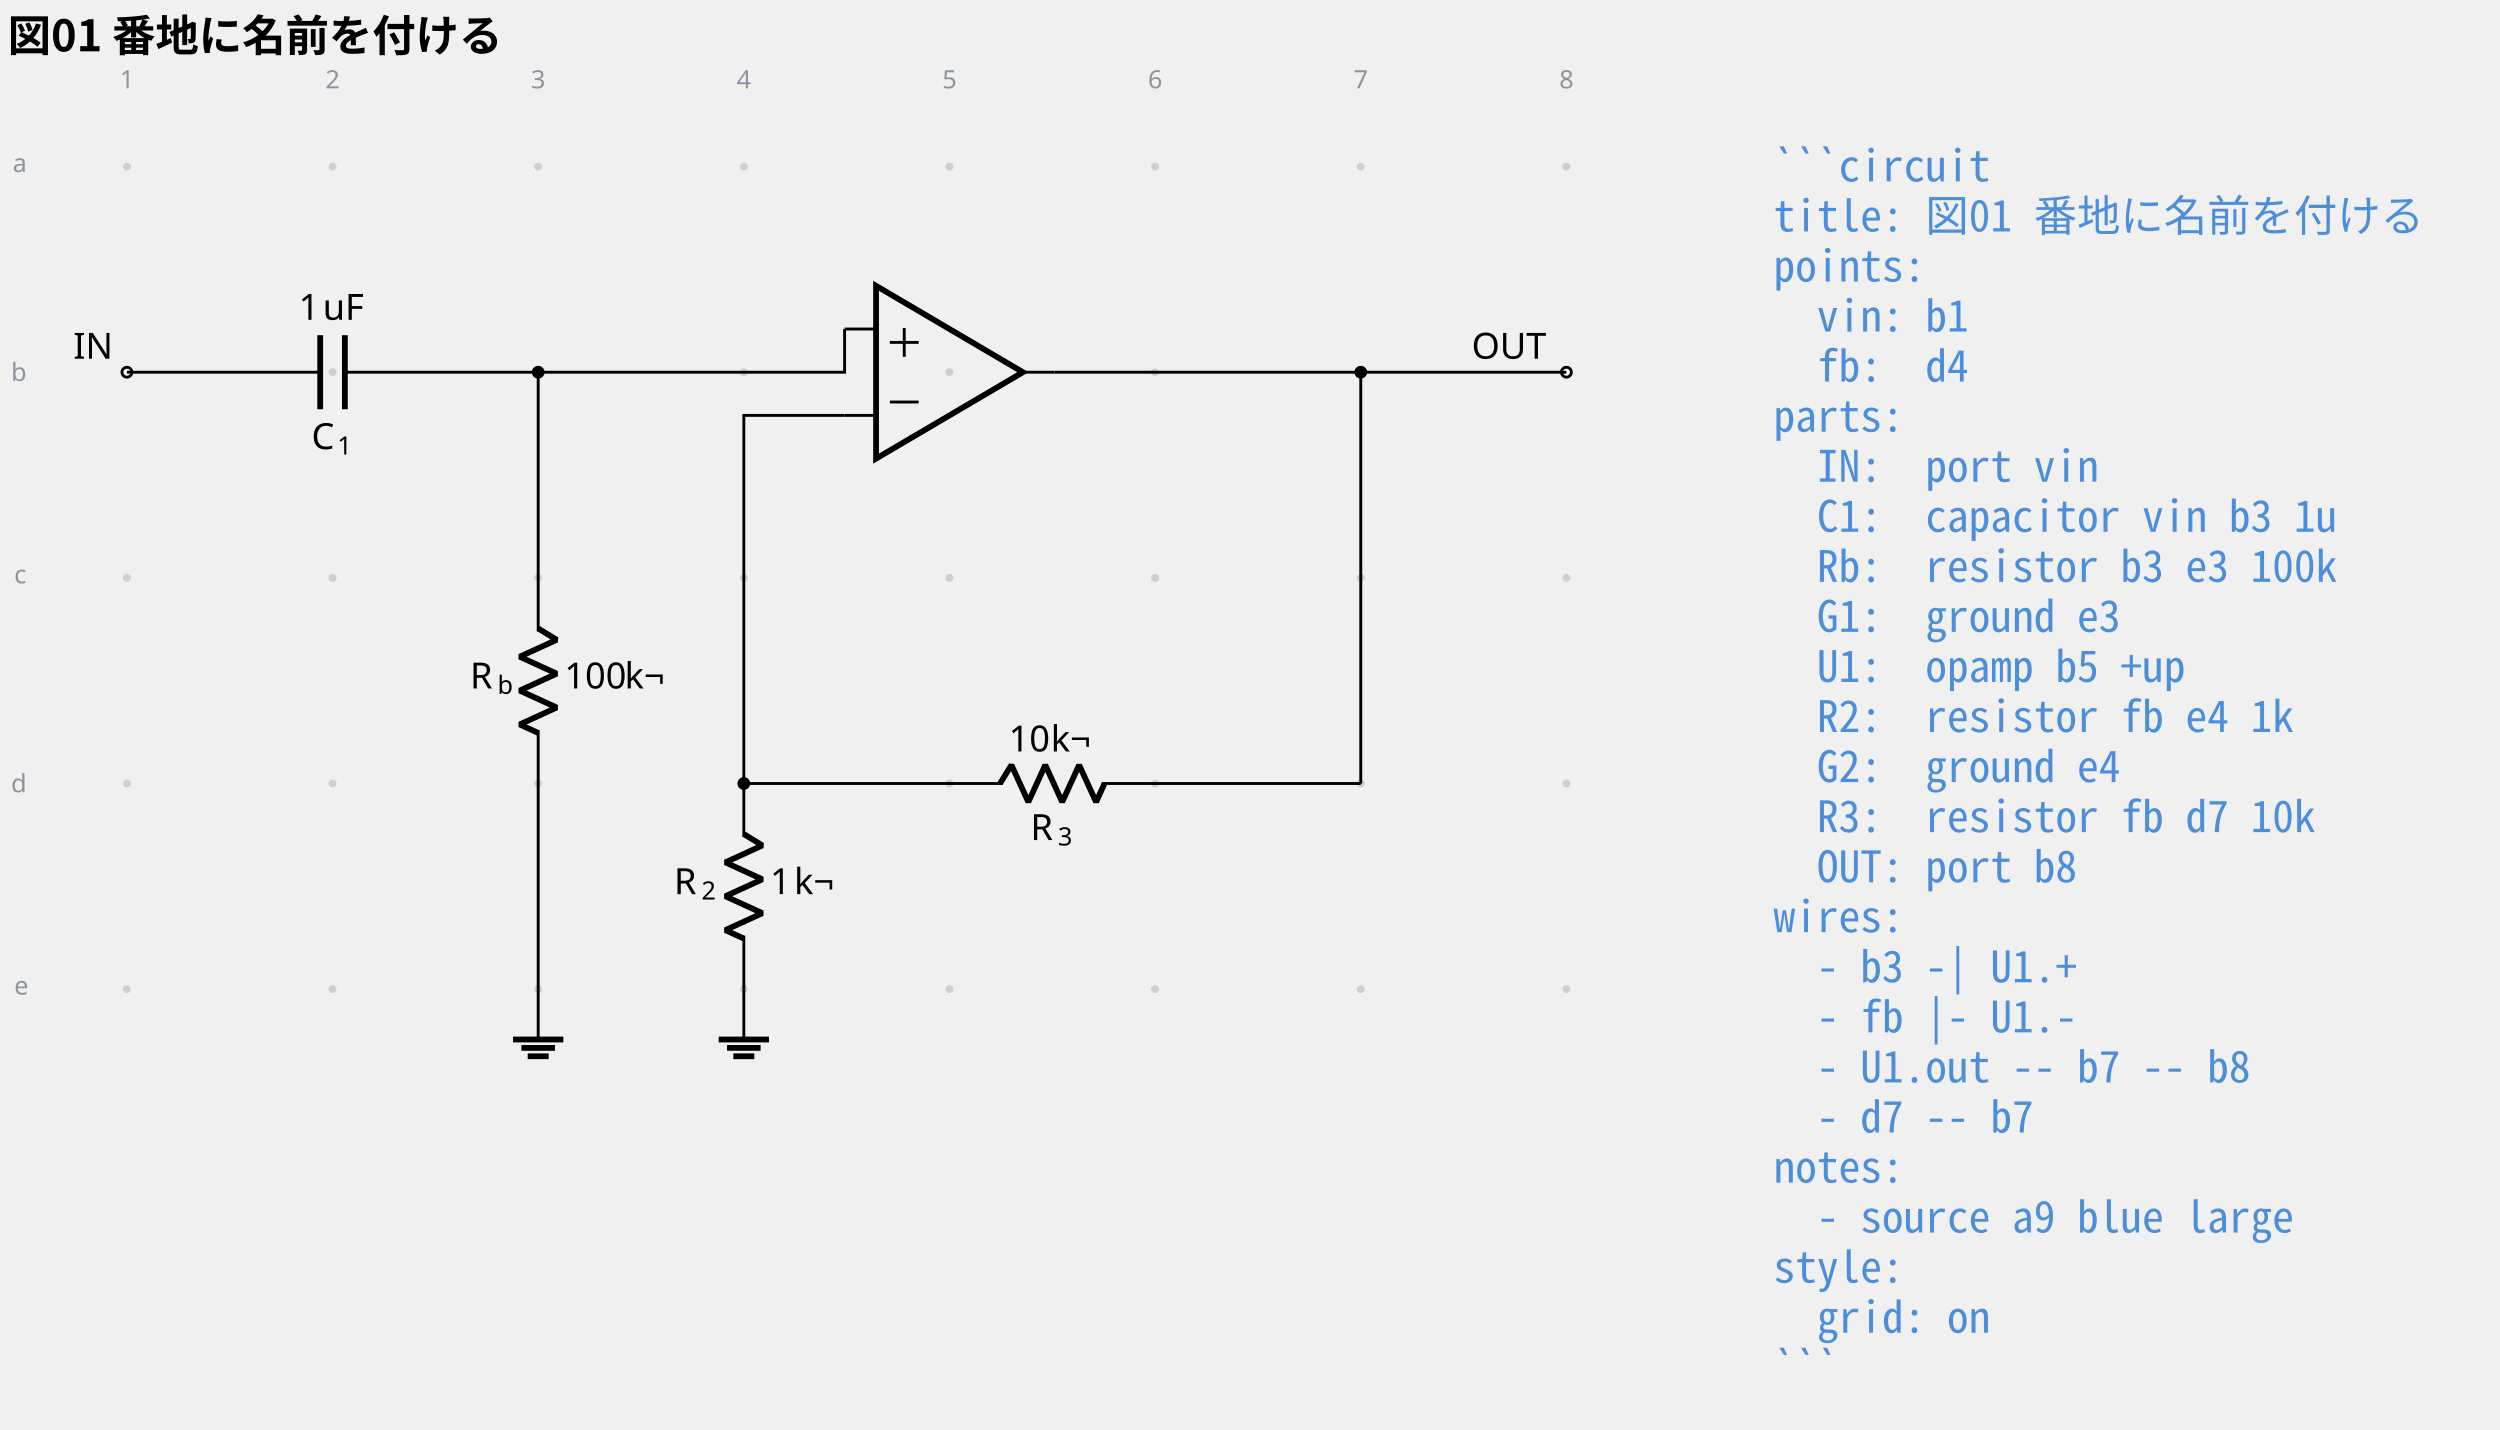
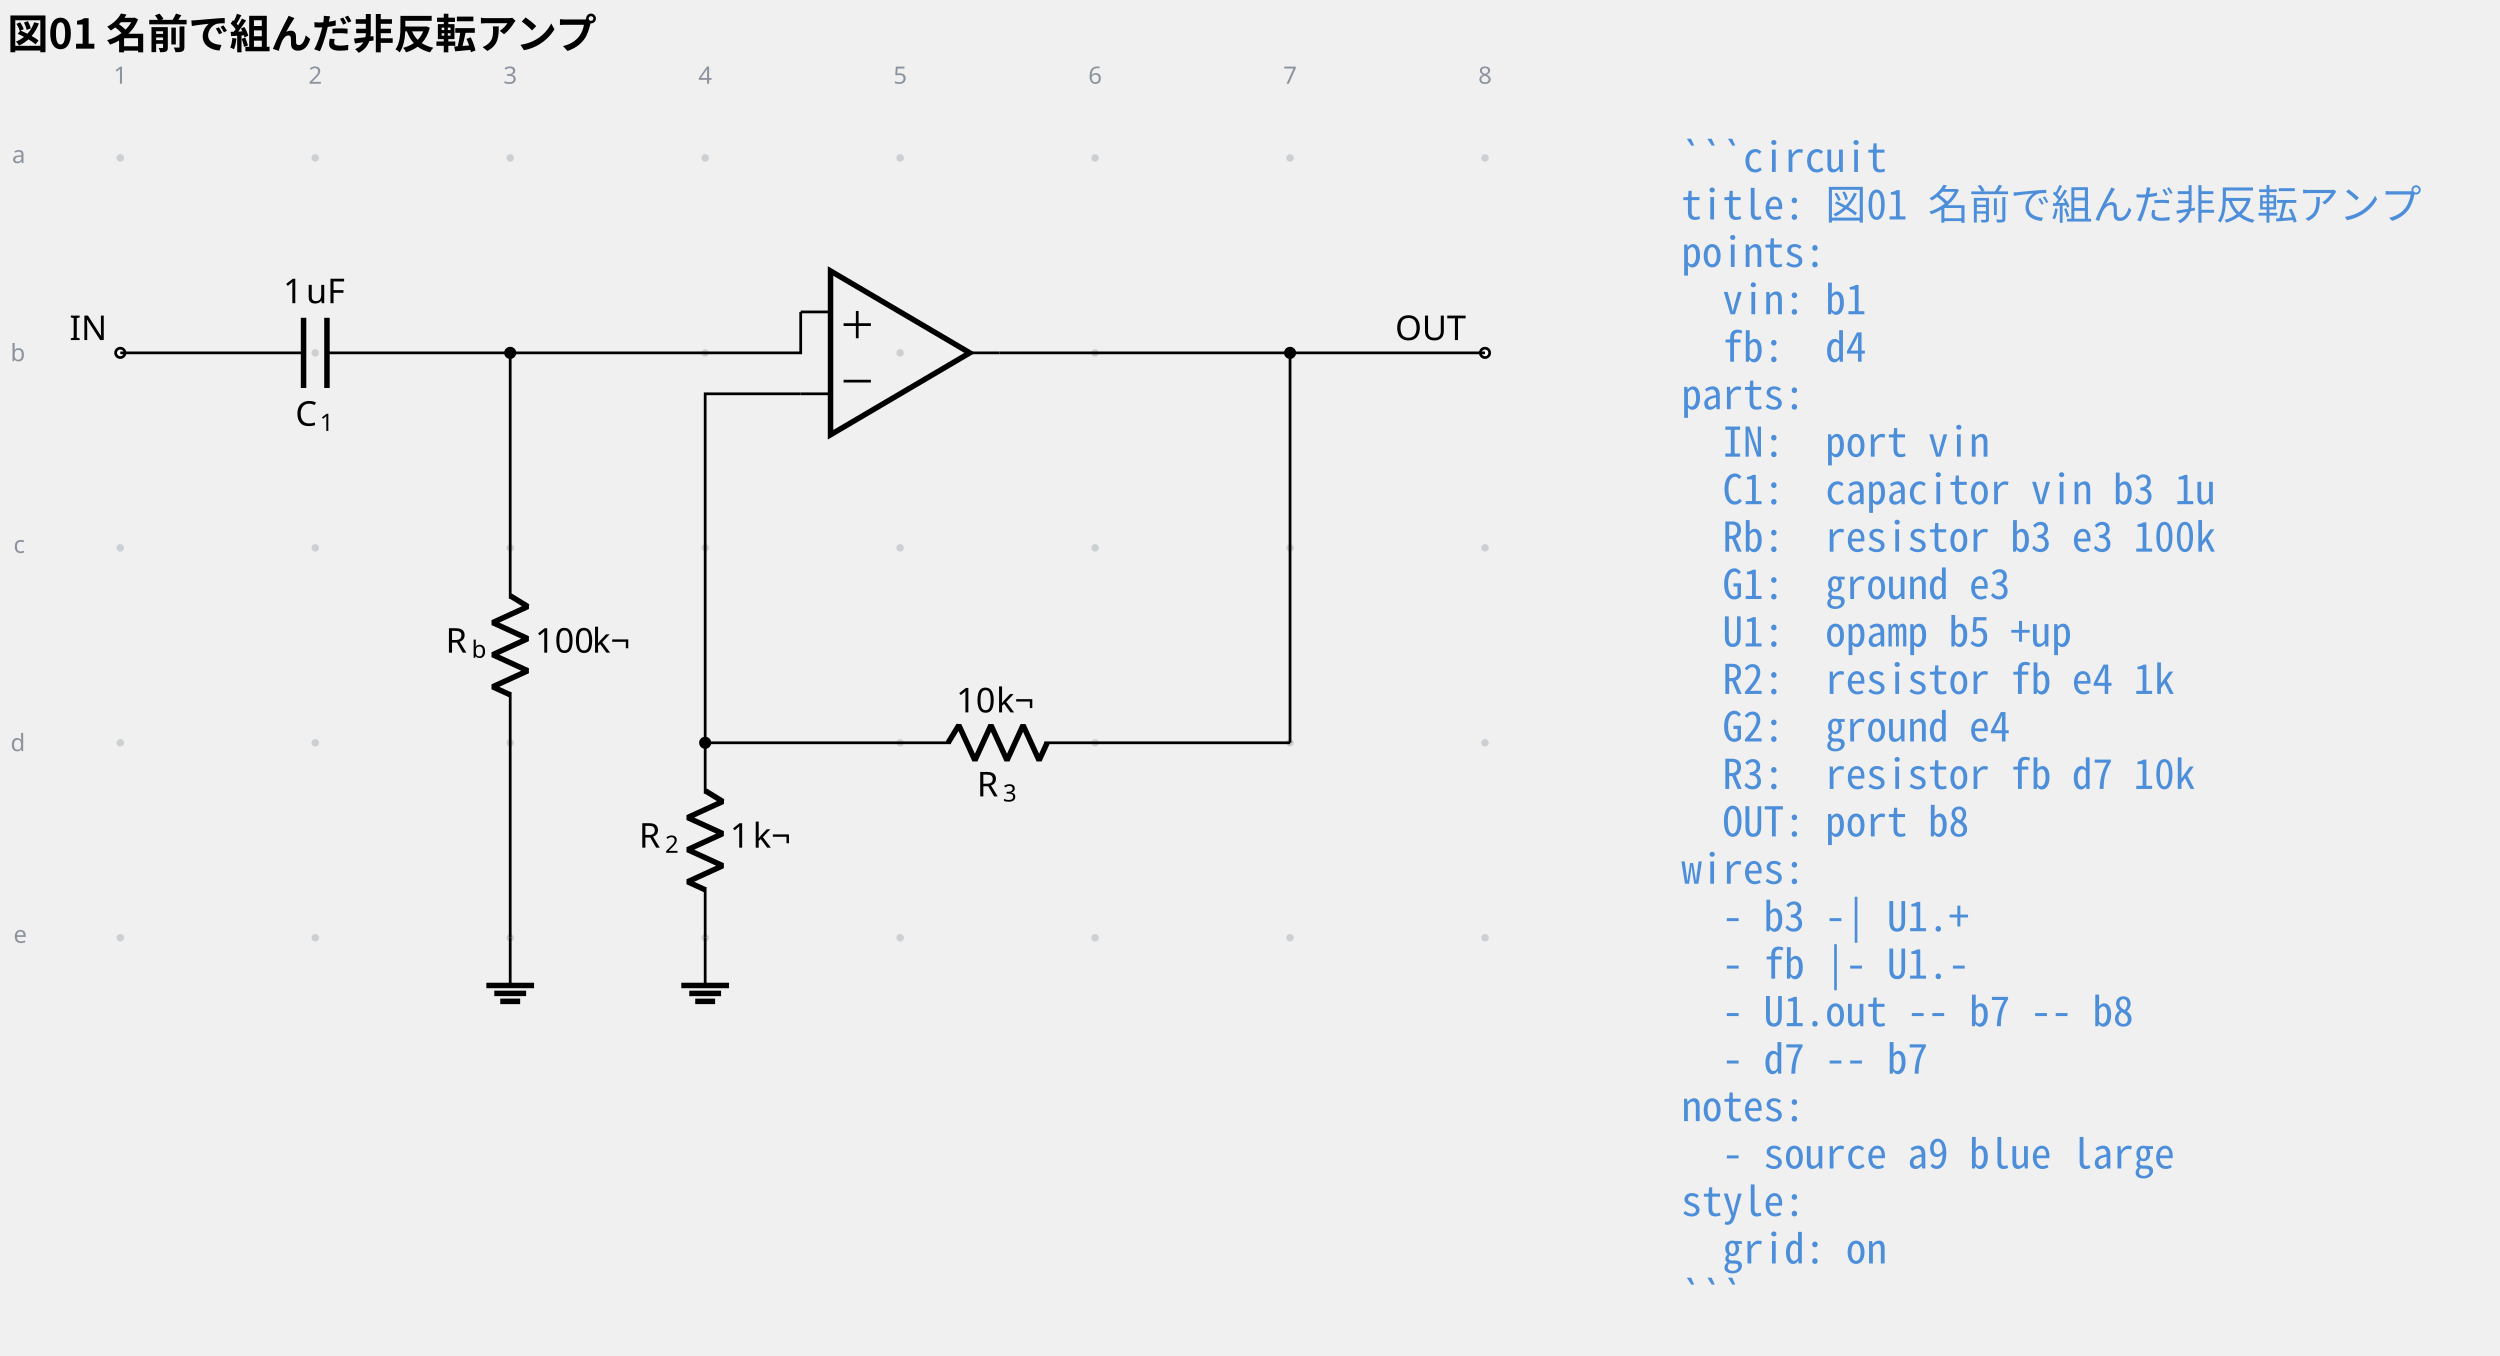
- <svg xmlns="http://www.w3.org/2000/svg" data-circuit-fence="0.1.0" fill="currentColor" width="922.384" height="527.567" viewBox="-72 -72 691.788 395.675">
+ <svg xmlns="http://www.w3.org/2000/svg" data-circuit-fence="0.1.0" fill="currentColor" width="972.953" height="527.567" viewBox="-72 -72 729.715 395.675">
  <g stroke="currentColor" stroke-miterlimit="10" stroke-width=".8">
    <path fill="#8b949e" fill-opacity=".35" stroke="none" stroke-opacity=".35" d="M-35.787-25.909a1.1 1.1 0 1 0-2.2 0 1.1 1.1 0 0 0 2.2 0M-35.787 30.997a1.1 1.1 0 1 0-2.2 0 1.1 1.1 0 0 0 2.2 0M-35.787 87.902a1.1 1.1 0 1 0-2.2 0 1.1 1.1 0 0 0 2.2 0M-35.787 144.808a1.1 1.1 0 1 0-2.2 0 1.1 1.1 0 0 0 2.2 0M-35.787 201.713a1.1 1.1 0 1 0-2.2 0 1.1 1.1 0 0 0 2.2 0M21.118-25.909a1.1 1.1 0 1 0-2.2 0 1.1 1.1 0 0 0 2.2 0M21.118 30.997a1.1 1.1 0 1 0-2.2 0 1.1 1.1 0 0 0 2.2 0M21.118 87.902a1.1 1.1 0 1 0-2.2 0 1.1 1.1 0 0 0 2.2 0M21.118 144.808a1.1 1.1 0 1 0-2.2 0 1.1 1.1 0 0 0 2.2 0M21.118 201.713a1.1 1.1 0 1 0-2.2 0 1.1 1.1 0 0 0 2.2 0M78.024-25.909a1.1 1.1 0 1 0-2.2 0 1.1 1.1 0 0 0 2.2 0M78.024 30.997a1.1 1.1 0 1 0-2.2 0 1.1 1.1 0 0 0 2.2 0M78.024 87.902a1.1 1.1 0 1 0-2.2 0 1.1 1.1 0 0 0 2.2 0M78.024 144.808a1.1 1.1 0 1 0-2.2 0 1.1 1.1 0 0 0 2.2 0M78.024 201.713a1.1 1.1 0 1 0-2.2 0 1.1 1.1 0 0 0 2.2 0M134.93-25.909a1.1 1.1 0 1 0-2.2 0 1.1 1.1 0 0 0 2.2 0M134.93 30.997a1.1 1.1 0 1 0-2.2 0 1.1 1.1 0 0 0 2.2 0M134.93 87.902a1.1 1.1 0 1 0-2.2 0 1.1 1.1 0 0 0 2.2 0M134.93 144.808a1.1 1.1 0 1 0-2.2 0 1.1 1.1 0 0 0 2.2 0M134.93 201.713a1.1 1.1 0 1 0-2.2 0 1.1 1.1 0 0 0 2.2 0M191.835-25.909a1.1 1.1 0 1 0-2.2 0 1.1 1.1 0 0 0 2.2 0M191.835 30.997a1.1 1.1 0 1 0-2.2 0 1.1 1.1 0 0 0 2.2 0M191.835 87.902a1.1 1.1 0 1 0-2.2 0 1.1 1.1 0 0 0 2.2 0M191.835 144.808a1.1 1.1 0 1 0-2.2 0 1.1 1.1 0 0 0 2.2 0M191.835 201.713a1.1 1.1 0 1 0-2.2 0 1.1 1.1 0 0 0 2.2 0M248.74-25.909a1.1 1.1 0 1 0-2.2 0 1.1 1.1 0 0 0 2.2 0M248.74 30.997a1.1 1.1 0 1 0-2.2 0 1.1 1.1 0 0 0 2.2 0M248.74 87.902a1.1 1.1 0 1 0-2.2 0 1.1 1.1 0 0 0 2.2 0M248.74 144.808a1.1 1.1 0 1 0-2.2 0 1.1 1.1 0 0 0 2.2 0M248.74 201.713a1.1 1.1 0 1 0-2.2 0 1.1 1.1 0 0 0 2.2 0M305.646-25.909a1.1 1.1 0 1 0-2.2 0 1.1 1.1 0 0 0 2.2 0M305.646 30.997a1.1 1.1 0 1 0-2.2 0 1.1 1.1 0 0 0 2.2 0M305.646 87.902a1.1 1.1 0 1 0-2.2 0 1.1 1.1 0 0 0 2.2 0M305.646 144.808a1.1 1.1 0 1 0-2.2 0 1.1 1.1 0 0 0 2.2 0M305.646 201.713a1.1 1.1 0 1 0-2.2 0 1.1 1.1 0 0 0 2.2 0M362.551-25.909a1.1 1.1 0 1 0-2.2 0 1.1 1.1 0 0 0 2.2 0M362.551 30.997a1.1 1.1 0 1 0-2.2 0 1.1 1.1 0 0 0 2.2 0M362.551 87.902a1.1 1.1 0 1 0-2.2 0 1.1 1.1 0 0 0 2.2 0M362.551 144.808a1.1 1.1 0 1 0-2.2 0 1.1 1.1 0 0 0 2.2 0M362.551 201.713a1.1 1.1 0 1 0-2.2 0 1.1 1.1 0 0 0 2.2 0m-1.1 0" />
    <g fill="#8b949e" stroke="#8b949e">
      <text x="-36.887" y="-25.909" fill="#8b949e" stroke="none" font-family="cmr7" font-size="7" transform="translate(-1.993 -21.645)">1</text>
    </g>
    <g fill="#8b949e" stroke="#8b949e">
      <text x="-36.887" y="-25.909" fill="#8b949e" stroke="none" font-family="cmr7" font-size="7" transform="translate(54.912 -21.645)">2</text>
    </g>
    <g fill="#8b949e" stroke="#8b949e">
      <text x="-36.887" y="-25.909" fill="#8b949e" stroke="none" font-family="cmr7" font-size="7" transform="translate(111.818 -21.645)">3</text>
    </g>
    <g fill="#8b949e" stroke="#8b949e">
      <text x="-36.887" y="-25.909" fill="#8b949e" stroke="none" font-family="cmr7" font-size="7" transform="translate(168.723 -21.645)">4</text>
    </g>
    <g fill="#8b949e" stroke="#8b949e">
      <text x="-36.887" y="-25.909" fill="#8b949e" stroke="none" font-family="cmr7" font-size="7" transform="translate(225.629 -21.645)">5</text>
    </g>
    <g fill="#8b949e" stroke="#8b949e">
      <text x="-36.887" y="-25.909" fill="#8b949e" stroke="none" font-family="cmr7" font-size="7" transform="translate(282.534 -21.645)">6</text>
    </g>
    <g fill="#8b949e" stroke="#8b949e">
      <text x="-36.887" y="-25.909" fill="#8b949e" stroke="none" font-family="cmr7" font-size="7" transform="translate(339.44 -21.645)">7</text>
    </g>
    <g fill="#8b949e" stroke="#8b949e">
      <text x="-36.887" y="-25.909" fill="#8b949e" stroke="none" font-family="cmr7" font-size="7" transform="translate(396.345 -21.645)">8</text>
    </g>
    <g fill="#8b949e" stroke="#8b949e">
      <text x="-36.887" y="-25.909" fill="#8b949e" stroke="none" font-family="cmr7" font-size="7" transform="translate(-31.62 1.507)">a</text>
    </g>
    <g fill="#8b949e" stroke="#8b949e">
      <text x="-36.887" y="-25.909" fill="#8b949e" stroke="none" font-family="cmr7" font-size="7" transform="translate(-32.05 59.336)">b</text>
    </g>
    <g fill="#8b949e" stroke="#8b949e">
      <text x="-36.887" y="-25.909" fill="#8b949e" stroke="none" font-family="cmr7" font-size="7" transform="translate(-31.189 115.318)">c</text>
    </g>
    <g fill="#8b949e" stroke="#8b949e">
      <text x="-36.887" y="-25.909" fill="#8b949e" stroke="none" font-family="cmr7" font-size="7" transform="translate(-32.05 173.147)">d</text>
    </g>
    <g fill="#8b949e" stroke="#8b949e">
      <text x="-36.887" y="-25.909" fill="#8b949e" stroke="none" font-family="cmr7" font-size="7" transform="translate(-31.189 229.129)">e</text>
    </g>
    <g fill="#ffffff">
      <path d="M-35.522 30.997a1.365 1.365 0 1 0-2.73 0 1.365 1.365 0 0 0 2.73 0Zm-1.365 0" />
    </g>
    <text x="-36.887" y="-25.909" stroke="none" font-family="cmr10" font-size="10" transform="translate(-14.844 53.173)">IN</text>
    <path fill="none" d="M-36.887 30.997h.4m-.4 0h53.491m6.829 0h53.49m-.399 0h.4" />
    <g stroke-width="1.6">
      <path fill="none" d="M16.604 20.754V41.24m6.829-20.486V41.24" />
    </g>
    <g stroke="none">
      <text x="-36.887" y="-25.909" font-family="cmmi10" font-size="10" transform="translate(51.089 78.187)">C</text>
      <text x="-29.74" y="-24.409" font-family="cmr7" font-size="7" transform="translate(51.089 78.187)">1</text>
    </g>
    <g stroke="none" font-family="cmr10" font-size="10">
      <text x="-36.887" y="-25.909" transform="translate(47.53 42.409)">1</text>
      <text x="-30.221" y="-25.909" transform="translate(47.53 42.409)">uF</text>
    </g>
    <path fill="none" d="M76.924 30.997v.4m0-.4v71.7m0 27.315v71.701m0-.4v.4" />
    <g stroke-linejoin="bevel" stroke-width="1.6">
      <path fill="none" d="m76.924 101.898 5.121 3.143-10.243 4.685 10.243 4.686-10.243 4.686 10.243 4.686-10.243 4.685 5.122 2.343" />
    </g>
    <g stroke="none">
      <text x="-36.887" y="-25.909" font-family="cmmi10" font-size="10" transform="translate(94.953 144.416)">R</text>
      <text x="-29.294" y="-24.409" font-family="cmmi7" font-size="7" transform="translate(94.953 144.416)">b</text>
    </g>
    <g stroke="none" font-family="cmr10" font-size="10">
      <text x="-36.887" y="-25.909" transform="translate(121.06 144.416)">100</text>
      <text x="-20.22" y="-25.909" transform="translate(121.06 144.416)">k¬</text>
    </g>
    <path fill="none" d="M76.924 201.713v13.93" />
    <path fill="none" stroke-width="1.6" d="M69.959 215.644h13.93m-11.609 2.321h9.287m-7.545 2.322h5.804M211.05 30.997l-40.63-23.9v47.8Z" />
    <path fill="none" d="M161.713 19.047h8.707m-8.707 23.9h8.707m49.336-11.95h-8.706M174.232 22.746h7.967M178.216 26.729v-7.967M174.232 39.248h7.967M133.83 144.808v.4m0-.4v14.795m0 27.315v14.795m-.001-.4v.4" />
    <g stroke-linejoin="bevel" stroke-width="1.6">
      <path fill="none" d="m133.83 158.803 5.12 3.143-10.242 4.686 10.243 4.686-10.243 4.685 10.243 4.686-10.243 4.686 5.121 2.343" />
    </g>
    <g stroke="none">
      <text x="-36.887" y="-25.909" font-family="cmmi10" font-size="10" transform="translate(151.39 201.322)">R</text>
      <text x="-29.294" y="-24.409" font-family="cmr7" font-size="7" transform="translate(151.39 201.322)">2</text>
    </g>
    <g stroke="none" font-family="cmr10" font-size="10">
      <text x="-36.887" y="-25.909" transform="translate(177.965 201.322)">1</text>
      <text x="-30.221" y="-25.909" transform="translate(177.965 201.322)">k¬</text>
    </g>
    <path fill="none" d="M133.83 201.713v13.93" />
    <path fill="none" stroke-width="1.6" d="M126.864 215.644h13.93m-11.608 2.321h9.287m-7.546 2.322h5.804" />
    <path fill="none" d="M133.83 144.808h.4m-.401 0h71.701m27.315 0h71.7m-.399 0h.4" />
    <g stroke-linejoin="bevel" stroke-width="1.6">
      <path fill="none" d="m204.73 144.808 3.143-5.122 4.686 10.243 4.686-10.243 4.685 10.243 4.686-10.243 4.686 10.243 2.343-5.121" />
    </g>
    <g stroke="none">
      <text x="-36.887" y="-25.909" font-family="cmmi10" font-size="10" transform="translate(250.035 186.365)">R</text>
      <text x="-29.294" y="-24.409" font-family="cmr7" font-size="7" transform="translate(250.035 186.365)">3</text>
    </g>
    <g stroke="none" font-family="cmr10" font-size="10">
      <text x="-36.887" y="-25.909" transform="translate(243.991 161.854)">10</text>
      <text x="-25.221" y="-25.909" transform="translate(243.991 161.854)">k¬</text>
    </g>
    <g fill="#ffffff">
      <path d="M362.817 30.997a1.365 1.365 0 1 0-2.731 0 1.365 1.365 0 0 0 2.73 0Zm-1.366 0" />
    </g>
    <text x="-36.887" y="-25.909" stroke="none" font-family="cmr10" font-size="10" transform="translate(372.105 53.173)">OUT</text>
    <path fill="none" d="M76.924 30.997h84.79v-11.95M133.83 144.808V42.947h27.883M219.756 30.997h84.79M304.546 30.997h56.905M304.546 144.808V30.997" />
    <path d="M78.29 30.997a1.365 1.365 0 1 0-2.732 0 1.365 1.365 0 0 0 2.731 0ZM135.195 144.808a1.365 1.365 0 1 0-2.731 0 1.365 1.365 0 0 0 2.73 0ZM305.911 30.997a1.365 1.365 0 1 0-2.73 0 1.365 1.365 0 0 0 2.73 0Zm-1.365 0" />
    <g>
      <text x="-36.887" y="-25.909" fill="#4c8eda" stroke="none" font-family="'Noto Sans Mono CJK JP',ui-monospace,'SFMono-Regular',Consolas,'Liberation Mono',monospace" font-size="12" transform="translate(455.644 4.1)" xml:space="preserve">```circuit</text>
    </g>
    <g>
-       <text x="-36.887" y="-25.909" fill="#4c8eda" stroke="none" font-family="'Noto Sans Mono CJK JP',ui-monospace,'SFMono-Regular',Consolas,'Liberation Mono',monospace" font-size="12" transform="translate(455.644 17.956)" xml:space="preserve">title: 図01 番地に名前を付ける</text>
+       <text x="-36.887" y="-25.909" fill="#4c8eda" stroke="none" font-family="'Noto Sans Mono CJK JP',ui-monospace,'SFMono-Regular',Consolas,'Liberation Mono',monospace" font-size="12" transform="translate(455.644 17.956)" xml:space="preserve">title: 図01 名前で組んだ非反転アンプ</text>
    </g>
    <g>
      <text x="-36.887" y="-25.909" fill="#4c8eda" stroke="none" font-family="'Noto Sans Mono CJK JP',ui-monospace,'SFMono-Regular',Consolas,'Liberation Mono',monospace" font-size="12" transform="translate(455.644 31.813)" xml:space="preserve">points:</text>
    </g>
    <g>
      <text x="-36.887" y="-25.909" fill="#4c8eda" stroke="none" font-family="'Noto Sans Mono CJK JP',ui-monospace,'SFMono-Regular',Consolas,'Liberation Mono',monospace" font-size="12" transform="translate(455.644 45.641)" xml:space="preserve">  vin: b1</text>
    </g>
    <g>
      <text x="-36.887" y="-25.909" fill="#4c8eda" stroke="none" font-family="'Noto Sans Mono CJK JP',ui-monospace,'SFMono-Regular',Consolas,'Liberation Mono',monospace" font-size="12" transform="translate(455.644 59.498)" xml:space="preserve">  fb:  d4</text>
    </g>
    <g>
      <text x="-36.887" y="-25.909" fill="#4c8eda" stroke="none" font-family="'Noto Sans Mono CJK JP',ui-monospace,'SFMono-Regular',Consolas,'Liberation Mono',monospace" font-size="12" transform="translate(455.644 73.354)" xml:space="preserve">parts:</text>
    </g>
    <g>
      <text x="-36.887" y="-25.909" fill="#4c8eda" stroke="none" font-family="'Noto Sans Mono CJK JP',ui-monospace,'SFMono-Regular',Consolas,'Liberation Mono',monospace" font-size="12" transform="translate(455.644 87.21)" xml:space="preserve">  IN:  port vin</text>
    </g>
    <g>
      <text x="-36.887" y="-25.909" fill="#4c8eda" stroke="none" font-family="'Noto Sans Mono CJK JP',ui-monospace,'SFMono-Regular',Consolas,'Liberation Mono',monospace" font-size="12" transform="translate(455.644 101.067)" xml:space="preserve">  C1:  capacitor vin b3 1u</text>
    </g>
    <g>
      <text x="-36.887" y="-25.909" fill="#4c8eda" stroke="none" font-family="'Noto Sans Mono CJK JP',ui-monospace,'SFMono-Regular',Consolas,'Liberation Mono',monospace" font-size="12" transform="translate(455.644 114.924)" xml:space="preserve">  Rb:  resistor b3 e3 100k</text>
    </g>
    <g>
      <text x="-36.887" y="-25.909" fill="#4c8eda" stroke="none" font-family="'Noto Sans Mono CJK JP',ui-monospace,'SFMono-Regular',Consolas,'Liberation Mono',monospace" font-size="12" transform="translate(455.644 128.751)" xml:space="preserve">  G1:  ground e3</text>
    </g>
    <g>
      <text x="-36.887" y="-25.909" fill="#4c8eda" stroke="none" font-family="'Noto Sans Mono CJK JP',ui-monospace,'SFMono-Regular',Consolas,'Liberation Mono',monospace" font-size="12" transform="translate(455.644 142.608)" xml:space="preserve">  U1:  opamp b5 +up</text>
    </g>
    <g>
      <text x="-36.887" y="-25.909" fill="#4c8eda" stroke="none" font-family="'Noto Sans Mono CJK JP',ui-monospace,'SFMono-Regular',Consolas,'Liberation Mono',monospace" font-size="12" transform="translate(455.644 156.464)" xml:space="preserve">  R2:  resistor fb e4 1k</text>
    </g>
    <g>
      <text x="-36.887" y="-25.909" fill="#4c8eda" stroke="none" font-family="'Noto Sans Mono CJK JP',ui-monospace,'SFMono-Regular',Consolas,'Liberation Mono',monospace" font-size="12" transform="translate(455.644 170.32)" xml:space="preserve">  G2:  ground e4</text>
    </g>
    <g>
      <text x="-36.887" y="-25.909" fill="#4c8eda" stroke="none" font-family="'Noto Sans Mono CJK JP',ui-monospace,'SFMono-Regular',Consolas,'Liberation Mono',monospace" font-size="12" transform="translate(455.644 184.177)" xml:space="preserve">  R3:  resistor fb d7 10k</text>
    </g>
    <g>
      <text x="-36.887" y="-25.909" fill="#4c8eda" stroke="none" font-family="'Noto Sans Mono CJK JP',ui-monospace,'SFMono-Regular',Consolas,'Liberation Mono',monospace" font-size="12" transform="translate(455.644 198.034)" xml:space="preserve">  OUT: port b8</text>
    </g>
    <g>
      <text x="-36.887" y="-25.909" fill="#4c8eda" stroke="none" font-family="'Noto Sans Mono CJK JP',ui-monospace,'SFMono-Regular',Consolas,'Liberation Mono',monospace" font-size="12" transform="translate(455.644 211.862)" xml:space="preserve">wires:</text>
    </g>
    <g>
      <text x="-36.887" y="-25.909" fill="#4c8eda" stroke="none" font-family="'Noto Sans Mono CJK JP',ui-monospace,'SFMono-Regular',Consolas,'Liberation Mono',monospace" font-size="12" transform="translate(455.644 225.718)" xml:space="preserve">  - b3 -| U1.+</text>
    </g>
    <g>
      <text x="-36.887" y="-25.909" fill="#4c8eda" stroke="none" font-family="'Noto Sans Mono CJK JP',ui-monospace,'SFMono-Regular',Consolas,'Liberation Mono',monospace" font-size="12" transform="translate(455.644 239.575)" xml:space="preserve">  - fb |- U1.-</text>
    </g>
    <g>
      <text x="-36.887" y="-25.909" fill="#4c8eda" stroke="none" font-family="'Noto Sans Mono CJK JP',ui-monospace,'SFMono-Regular',Consolas,'Liberation Mono',monospace" font-size="12" transform="translate(455.644 253.431)" xml:space="preserve">  - U1.out -- b7 -- b8</text>
    </g>
    <g>
      <text x="-36.887" y="-25.909" fill="#4c8eda" stroke="none" font-family="'Noto Sans Mono CJK JP',ui-monospace,'SFMono-Regular',Consolas,'Liberation Mono',monospace" font-size="12" transform="translate(455.644 267.288)" xml:space="preserve">  - d7 -- b7</text>
    </g>
    <g>
      <text x="-36.887" y="-25.909" fill="#4c8eda" stroke="none" font-family="'Noto Sans Mono CJK JP',ui-monospace,'SFMono-Regular',Consolas,'Liberation Mono',monospace" font-size="12" transform="translate(455.644 281.144)" xml:space="preserve">notes:</text>
    </g>
    <g>
      <text x="-36.887" y="-25.909" fill="#4c8eda" stroke="none" font-family="'Noto Sans Mono CJK JP',ui-monospace,'SFMono-Regular',Consolas,'Liberation Mono',monospace" font-size="12" transform="translate(455.644 294.973)" xml:space="preserve">  - source a9 blue large</text>
    </g>
    <g>
      <text x="-36.887" y="-25.909" fill="#4c8eda" stroke="none" font-family="'Noto Sans Mono CJK JP',ui-monospace,'SFMono-Regular',Consolas,'Liberation Mono',monospace" font-size="12" transform="translate(455.644 308.83)" xml:space="preserve">style:</text>
    </g>
    <g>
      <text x="-36.887" y="-25.909" fill="#4c8eda" stroke="none" font-family="'Noto Sans Mono CJK JP',ui-monospace,'SFMono-Regular',Consolas,'Liberation Mono',monospace" font-size="12" transform="translate(455.644 322.686)" xml:space="preserve">  grid: on</text>
    </g>
    <g>
      <text x="-36.887" y="-25.909" fill="#4c8eda" stroke="none" font-family="'Noto Sans Mono CJK JP',ui-monospace,'SFMono-Regular',Consolas,'Liberation Mono',monospace" font-size="12" transform="translate(455.644 336.542)" xml:space="preserve">```</text>
    </g>
    <g>
-       <text x="-36.887" y="-25.909" fill="currentColor" stroke="none" font-family="'Noto Sans CJK JP','Noto Sans JP','Hiragino Sans','Yu Gothic',sans-serif" font-size="12" transform="translate(-32.983 -31.889)" font-weight="bold">図01 番地に名前を付ける</text>
+       <text x="-36.887" y="-25.909" fill="currentColor" stroke="none" font-family="'Noto Sans CJK JP','Noto Sans JP','Hiragino Sans','Yu Gothic',sans-serif" font-size="12" transform="translate(-32.983 -31.889)" font-weight="bold">図01 名前で組んだ非反転アンプ</text>
    </g>
  </g>
</svg>
